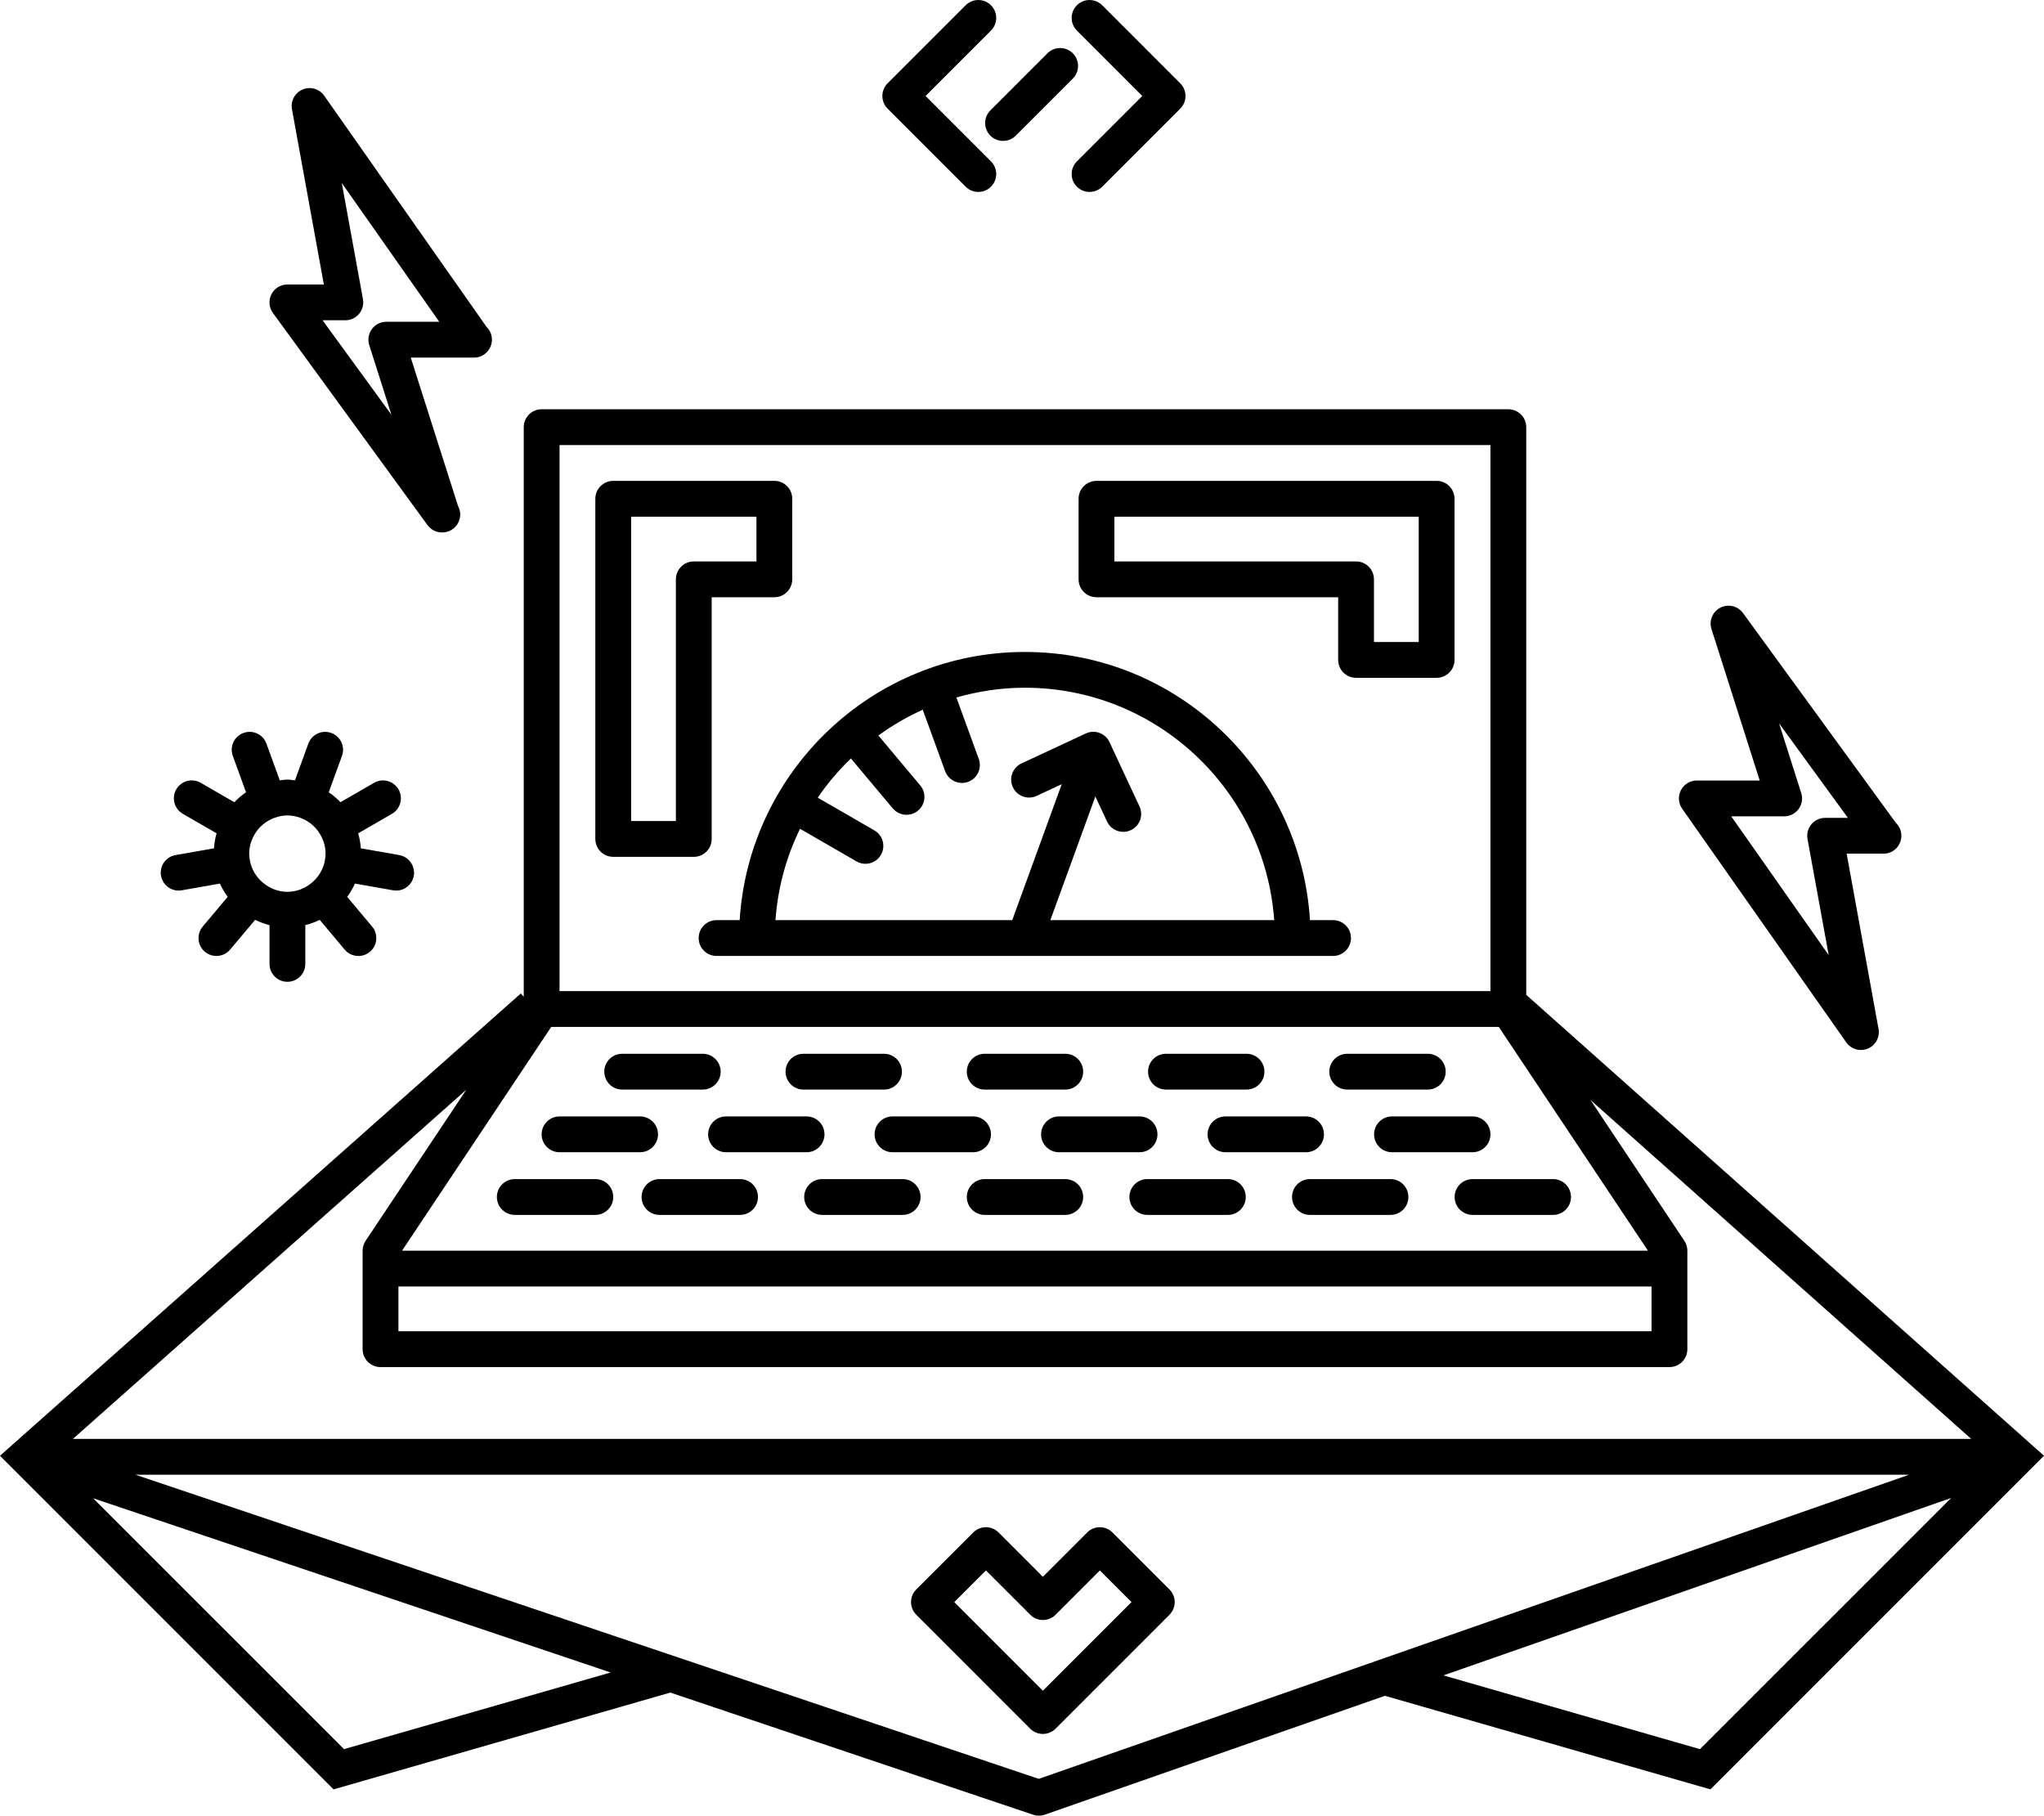
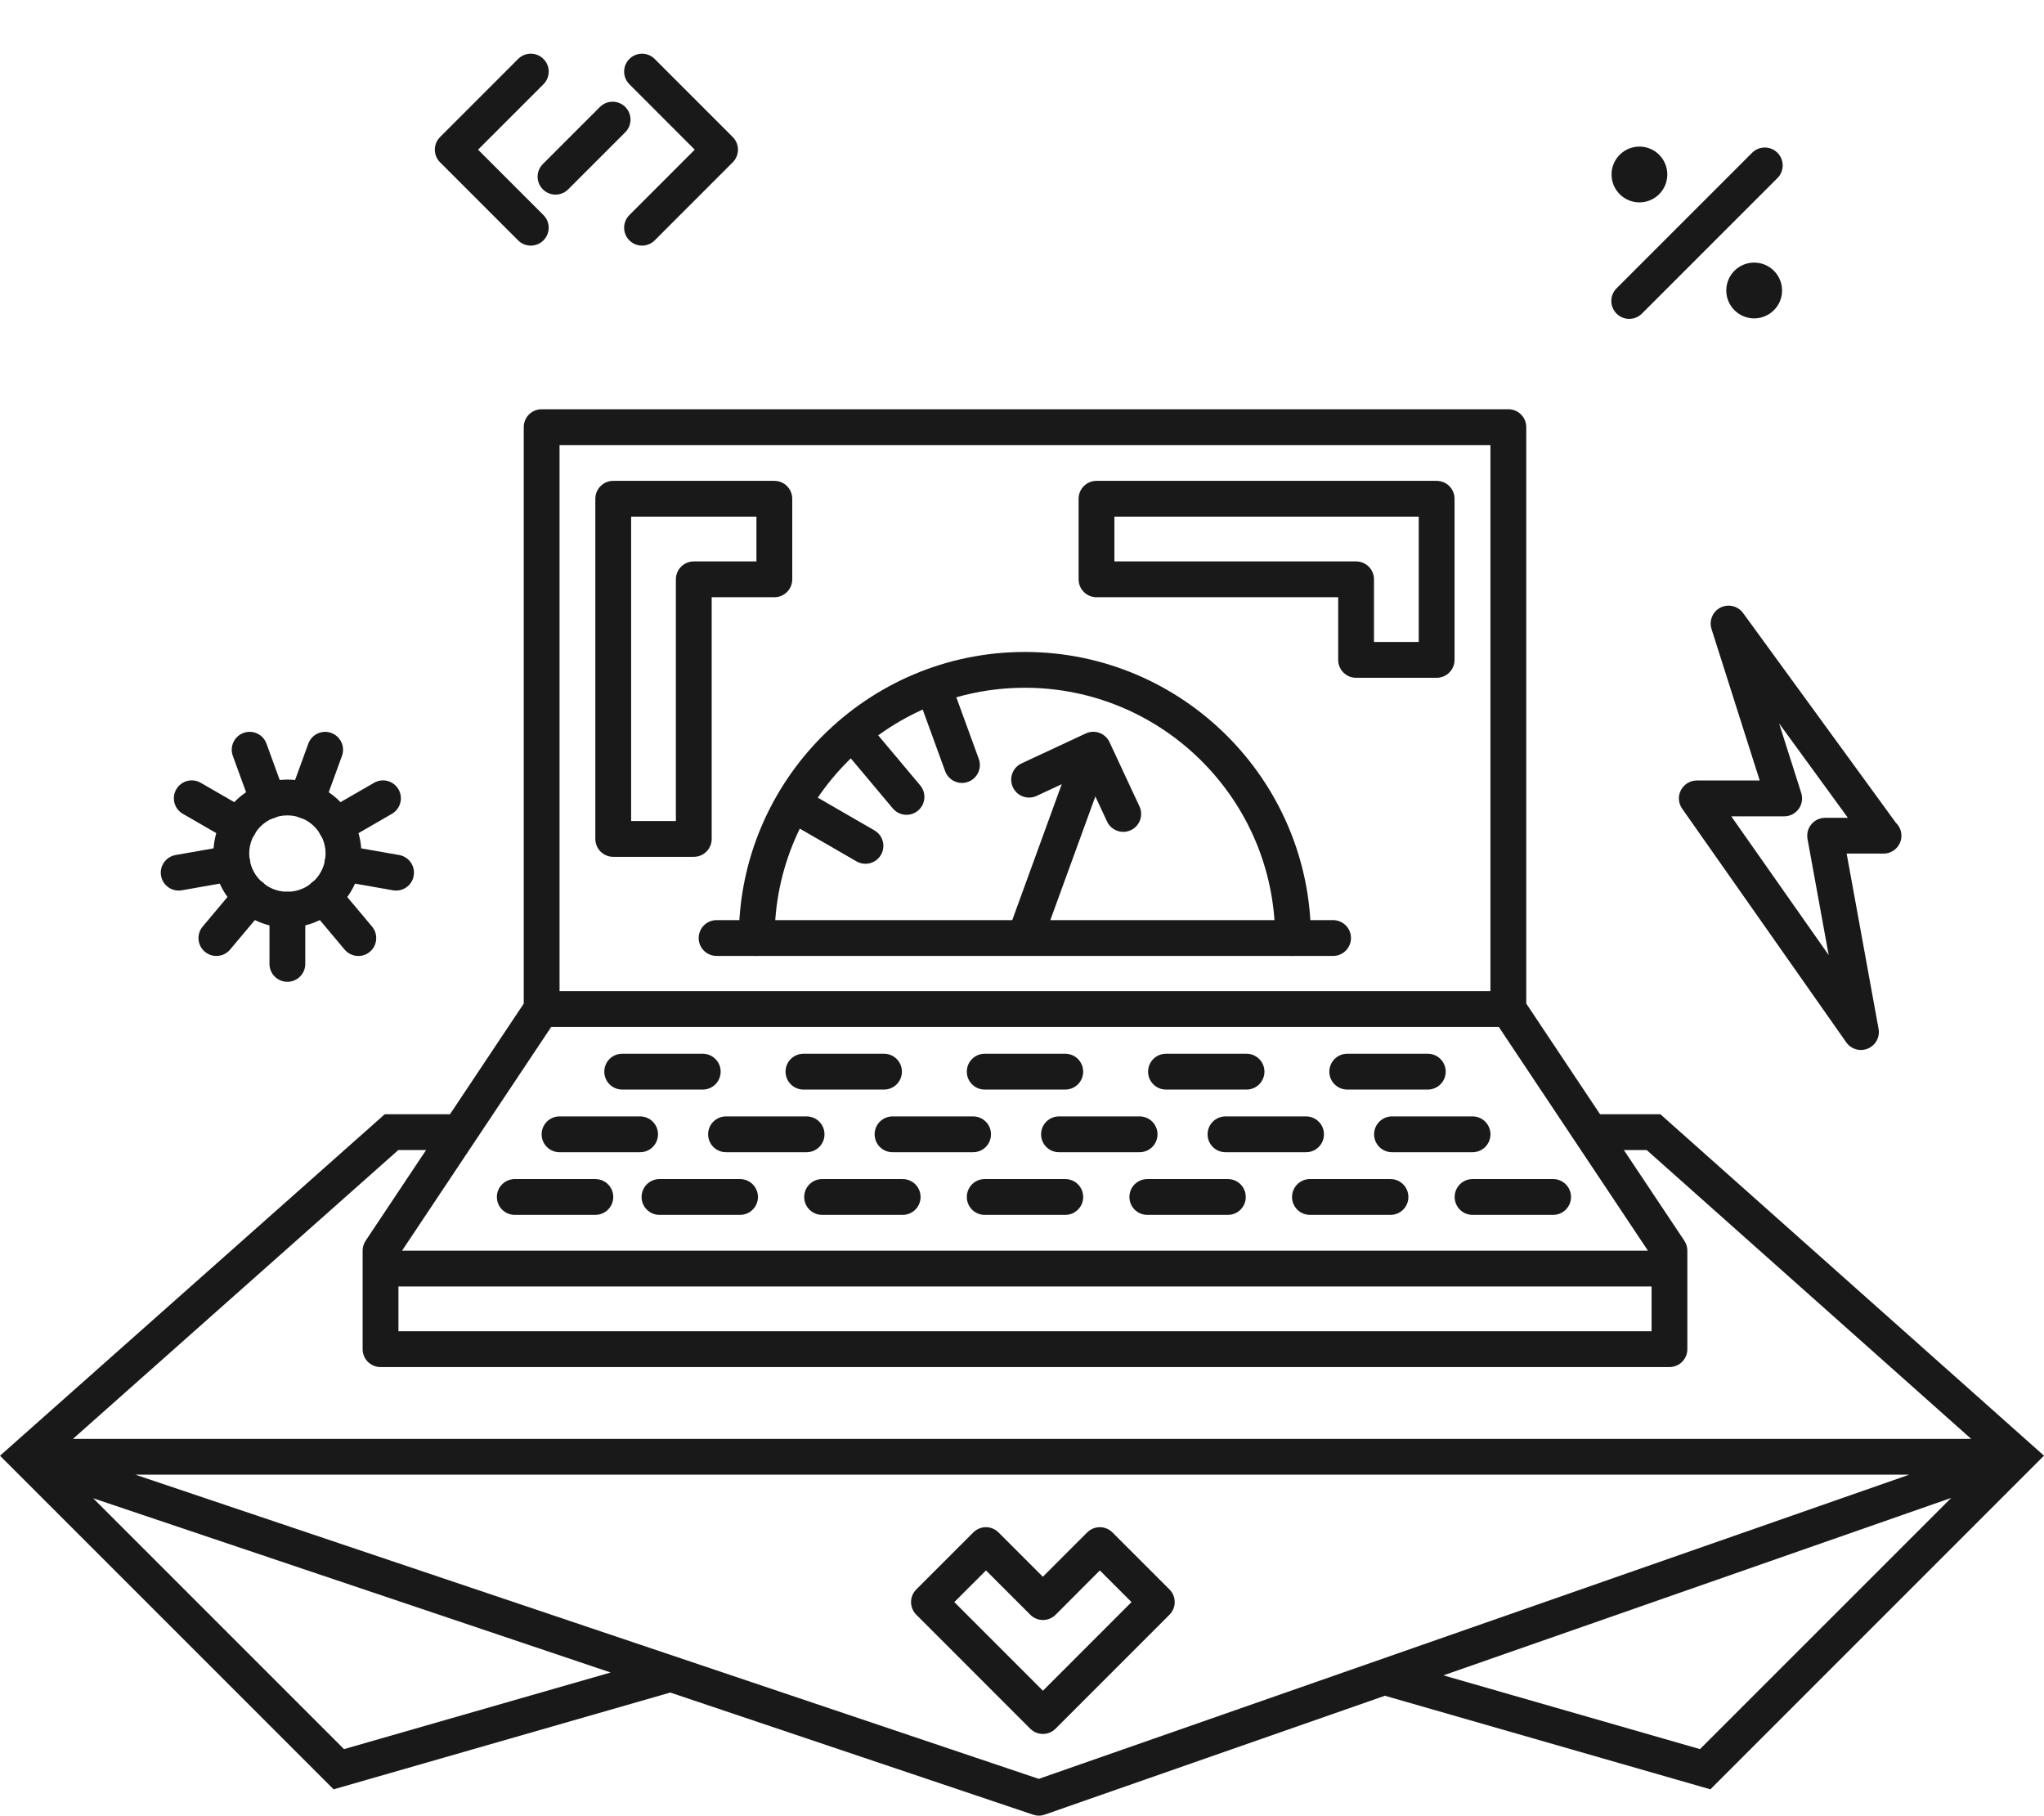
- <svg xmlns="http://www.w3.org/2000/svg" version="1.1" id="Layer_1" x="0px" y="0px" width="114.178px" height="101.419px" viewBox="0 0 114.178 101.419" enable-background="new 0 0 114.178 101.419" xml:space="preserve">
+ <svg xmlns="http://www.w3.org/2000/svg" version="1.1" id="Layer_1" x="0px" y="0px" width="114.178px" height="101.418px" viewBox="0 0 114.178 101.418" enable-background="new 0 0 114.178 101.418" xml:space="preserve">
  <g>
-     <path d="M75.75,37.86h4.5c0.553,0,1-0.447,1-1v-9c0-0.553-0.447-1-1-1h-19c-0.553,0-1,0.447-1,1v4.5c0,0.553,0.447,1,1,1h13.5v3.5   C74.75,37.413,75.197,37.86,75.75,37.86z M62.25,31.36v-2.5h17v7h-2.5v-3.5c0-0.553-0.447-1-1-1H62.25z" />
-     <path d="M39.755,46.86v-13.5h3.5c0.553,0,1-0.447,1-1v-4.5c0-0.553-0.447-1-1-1h-9c-0.553,0-1,0.447-1,1v19c0,0.553,0.447,1,1,1   h4.5C39.308,47.86,39.755,47.413,39.755,46.86z M38.755,31.36c-0.553,0-1,0.447-1,1v13.5h-2.5v-17h7v2.5H38.755z" />
-     <path d="M54.367,85.598l-3.184,3.183c-0.391,0.391-0.391,1.023,0.002,1.414l6.363,6.364c0.391,0.391,1.023,0.391,1.414,0   l6.364-6.364c0.391-0.391,0.391-1.023,0-1.414l-3.182-3.183c-0.392-0.391-1.023-0.391-1.414,0l-2.476,2.476l-2.475-2.476   C55.391,85.207,54.758,85.207,54.367,85.598z M61.438,87.72l1.768,1.768l-4.95,4.95l-4.949-4.95l1.768-1.768l2.475,2.475   c0.391,0.392,1.023,0.391,1.414,0L61.438,87.72z" />
-     <path d="M34.756,60.86h4.5c0.553,0,1-0.447,1-1s-0.447-1-1-1h-4.5c-0.553,0-1,0.447-1,1S34.203,60.86,34.756,60.86z" />
-     <path d="M44.881,60.86h4.5c0.553,0,1-0.447,1-1s-0.447-1-1-1h-4.5c-0.553,0-1,0.447-1,1S44.328,60.86,44.881,60.86z" />
-     <path d="M55.006,60.86h4.5c0.553,0,1-0.447,1-1s-0.447-1-1-1h-4.5c-0.553,0-1,0.447-1,1S54.453,60.86,55.006,60.86z" />
-     <path d="M65.131,60.86h4.5c0.553,0,1-0.447,1-1s-0.447-1-1-1h-4.5c-0.553,0-1,0.447-1,1S64.578,60.86,65.131,60.86z" />
-     <path d="M75.256,60.86h4.5c0.553,0,1-0.447,1-1s-0.447-1-1-1h-4.5c-0.553,0-1,0.447-1,1S74.703,60.86,75.256,60.86z" />
-     <path d="M31.256,64.36h4.5c0.553,0,1-0.447,1-1s-0.447-1-1-1h-4.5c-0.553,0-1,0.447-1,1S30.703,64.36,31.256,64.36z" />
-     <path d="M40.556,62.36c-0.553,0-1,0.447-1,1s0.447,1,1,1h4.5c0.553,0,1-0.447,1-1s-0.447-1-1-1H40.556z" />
-     <path d="M49.855,62.36c-0.553,0-1,0.447-1,1s0.447,1,1,1h4.5c0.553,0,1-0.447,1-1s-0.447-1-1-1H49.855z" />
-     <path d="M59.156,62.36c-0.553,0-1,0.447-1,1s0.447,1,1,1h4.5c0.553,0,1-0.447,1-1s-0.447-1-1-1H59.156z" />
-     <path d="M76.756,63.36c0,0.553,0.447,1,1,1h4.5c0.553,0,1-0.447,1-1s-0.447-1-1-1h-4.5C77.203,62.36,76.756,62.808,76.756,63.36z" />
-     <path d="M72.956,62.36h-4.5c-0.553,0-1,0.447-1,1s0.447,1,1,1h4.5c0.553,0,1-0.447,1-1S73.509,62.36,72.956,62.36z" />
-     <path d="M86.756,65.86h-4.5c-0.553,0-1,0.447-1,1s0.447,1,1,1h4.5c0.553,0,1-0.447,1-1S87.309,65.86,86.756,65.86z" />
-     <path d="M77.673,65.86h-4.5c-0.553,0-1,0.447-1,1s0.447,1,1,1h4.5c0.553,0,1-0.447,1-1S78.226,65.86,77.673,65.86z" />
-     <path d="M68.589,65.86h-4.5c-0.553,0-1,0.447-1,1s0.447,1,1,1h4.5c0.553,0,1-0.447,1-1S69.142,65.86,68.589,65.86z" />
-     <path d="M59.506,65.86h-4.5c-0.553,0-1,0.447-1,1s0.447,1,1,1h4.5c0.553,0,1-0.447,1-1S60.059,65.86,59.506,65.86z" />
-     <path d="M50.422,65.86h-4.5c-0.553,0-1,0.447-1,1s0.447,1,1,1h4.5c0.553,0,1-0.447,1-1S50.975,65.86,50.422,65.86z" />
-     <path d="M41.34,65.86h-4.5c-0.553,0-1,0.447-1,1s0.447,1,1,1h4.5c0.553,0,1-0.447,1-1S41.893,65.86,41.34,65.86z" />
-     <path d="M33.256,65.86h-4.5c-0.553,0-1,0.447-1,1s0.447,1,1,1h4.5c0.553,0,1-0.447,1-1S33.809,65.86,33.256,65.86z" />
-     <path fill="none" stroke="#ED1C24" stroke-width="0.3" stroke-miterlimit="10" d="M42.263,58.266" />
-     <path fill="none" stroke="#ED1C24" stroke-width="0.3" stroke-miterlimit="10" d="M46.127,62.871" />
-     <path fill="none" stroke="#ED1C24" stroke-width="0.3" stroke-miterlimit="10" d="M51.334,65.878" />
-     <path fill="none" stroke="#ED1C24" stroke-width="0.3" stroke-miterlimit="10" d="M57.255,66.922" />
-     <path fill="none" stroke="#ED1C24" stroke-width="0.3" stroke-miterlimit="10" d="M63.176,65.878" />
-     <path fill="none" stroke="#ED1C24" stroke-width="0.3" stroke-miterlimit="10" d="M68.383,62.872" />
-     <path fill="none" stroke="#ED1C24" stroke-width="0.3" stroke-miterlimit="10" d="M72.247,58.267" />
-     <path d="M74.465,51.396h-1.289c-0.52-8.345-7.455-14.98-15.929-14.98s-15.409,6.635-15.929,14.98h-1.291c-0.553,0-1,0.447-1,1   s0.447,1,1,1h34.438c0.553,0,1-0.447,1-1S75.018,51.396,74.465,51.396z M44.689,46.293l3.155,1.822   c0.157,0.091,0.329,0.134,0.499,0.134c0.346,0,0.682-0.179,0.867-0.5c0.275-0.479,0.112-1.09-0.366-1.366l-3.165-1.828   c0.54-0.794,1.164-1.524,1.852-2.19l2.34,2.79c0.198,0.236,0.482,0.357,0.768,0.357c0.227,0,0.455-0.077,0.642-0.233   c0.423-0.355,0.479-0.986,0.124-1.409l-2.338-2.787c0.771-0.56,1.599-1.044,2.478-1.439l1.25,3.432   c0.147,0.406,0.531,0.658,0.939,0.658c0.114,0,0.229-0.02,0.343-0.061c0.519-0.189,0.785-0.763,0.597-1.282l-1.249-3.432   c1.217-0.347,2.496-0.545,3.823-0.545c7.371,0,13.413,5.738,13.929,12.98H58.673l2.514-6.906l0.652,1.399   c0.169,0.363,0.53,0.577,0.907,0.577c0.141,0,0.285-0.03,0.422-0.094c0.5-0.233,0.717-0.828,0.483-1.329l-1.673-3.587   c-0.233-0.501-0.828-0.718-1.328-0.484l-3.588,1.672c-0.501,0.233-0.718,0.828-0.484,1.329c0.233,0.501,0.828,0.718,1.328,0.484   l1.402-0.653l-2.764,7.593H43.318C43.448,49.575,43.927,47.855,44.689,46.293z" />
-     <path d="M22.299,47.761l-2.143-0.377c-0.021-0.289-0.07-0.568-0.147-0.838l1.885-1.088c0.479-0.276,0.642-0.888,0.366-1.366   c-0.277-0.478-0.89-0.644-1.366-0.366l-1.876,1.083c-0.2-0.206-0.416-0.395-0.654-0.556l0.739-2.031   c0.188-0.519-0.079-1.093-0.597-1.282c-0.52-0.19-1.094,0.079-1.282,0.597l-0.747,2.051c-0.142-0.015-0.279-0.043-0.425-0.043   c-0.145,0-0.282,0.028-0.423,0.043l-0.746-2.051c-0.188-0.52-0.764-0.787-1.281-0.598c-0.52,0.189-0.787,0.763-0.598,1.282   l0.739,2.032c-0.238,0.161-0.454,0.351-0.653,0.556l-1.878-1.084c-0.479-0.276-1.09-0.112-1.366,0.366   c-0.275,0.478-0.112,1.09,0.366,1.366l1.886,1.089c-0.076,0.27-0.126,0.549-0.146,0.838l-2.145,0.377   c-0.545,0.096-0.908,0.614-0.812,1.158c0.086,0.484,0.508,0.826,0.984,0.826c0.057,0,0.115-0.005,0.174-0.016l2.131-0.375   c0.117,0.264,0.266,0.51,0.434,0.741l-1.395,1.66c-0.354,0.423-0.299,1.054,0.123,1.408c0.188,0.157,0.416,0.234,0.643,0.234   c0.285,0,0.569-0.121,0.768-0.357l1.394-1.661c0.256,0.125,0.522,0.225,0.804,0.296v2.165c0,0.552,0.447,1,1,1l0,0   c0.553,0,1-0.447,1-1v-2.166c0.281-0.07,0.549-0.171,0.803-0.295l1.395,1.662c0.198,0.236,0.481,0.357,0.768,0.357   c0.227,0,0.455-0.077,0.642-0.233c0.423-0.355,0.479-0.986,0.124-1.409l-1.394-1.66c0.169-0.231,0.315-0.478,0.435-0.742   l2.129,0.375c0.059,0.011,0.116,0.016,0.174,0.016c0.477,0,0.898-0.342,0.984-0.826C23.207,48.375,22.844,47.856,22.299,47.761z    M16.768,45.678c0.004,0.002,0.006,0.005,0.01,0.007c0.008,0.003,0.016,0.002,0.023,0.004c0.457,0.173,0.836,0.496,1.082,0.911   c0.003,0.005,0.002,0.012,0.006,0.017c0.003,0.006,0.008,0.01,0.012,0.016c0.177,0.311,0.286,0.664,0.286,1.047   c0,0.122-0.017,0.24-0.036,0.356c0,0.003-0.003,0.006-0.004,0.009c-0.001,0.007,0.002,0.014,0.001,0.021   c-0.09,0.489-0.351,0.915-0.714,1.227c-0.005,0.004-0.012,0.005-0.017,0.009s-0.007,0.01-0.011,0.014   c-0.369,0.307-0.838,0.498-1.354,0.498c-0.515,0-0.98-0.191-1.349-0.496c-0.006-0.005-0.008-0.011-0.014-0.016   s-0.013-0.006-0.019-0.011c-0.362-0.312-0.621-0.735-0.711-1.225c-0.001-0.007,0.002-0.014,0.001-0.021   c-0.001-0.003-0.004-0.006-0.004-0.009c-0.02-0.117-0.036-0.234-0.036-0.356c0-0.381,0.108-0.733,0.284-1.043   c0.004-0.007,0.01-0.013,0.015-0.02c0.004-0.007,0.003-0.015,0.007-0.021c0.246-0.412,0.622-0.733,1.076-0.905   c0.008-0.003,0.018-0.002,0.025-0.005c0.004-0.002,0.008-0.006,0.012-0.007c0.224-0.08,0.461-0.132,0.712-0.132   C16.304,45.546,16.543,45.598,16.768,45.678z" />
+     <path fill="#191919" d="M75.751,37.859h4.5c0.553,0,1-0.447,1-1v-9c0-0.553-0.447-1-1-1h-19c-0.554,0-1,0.447-1,1v4.5   c0,0.553,0.446,1,1,1h13.5v3.5C74.751,37.412,75.198,37.859,75.751,37.859z M62.251,31.359v-2.5h17v7h-2.5v-3.5   c0-0.553-0.447-1-1-1H62.251z" />
+     <path fill="#191919" d="M39.755,46.859v-13.5h3.5c0.553,0,1-0.447,1-1v-4.5c0-0.553-0.447-1-1-1h-9c-0.553,0-1,0.447-1,1v19   c0,0.553,0.447,1,1,1h4.5C39.308,47.859,39.755,47.412,39.755,46.859z M38.755,31.359c-0.553,0-1,0.447-1,1v13.5h-2.5v-17h7v2.5   H38.755z" />
+     <path fill="#191919" d="M54.368,85.598l-3.184,3.182c-0.391,0.392-0.391,1.023,0.002,1.414l6.363,6.365   c0.391,0.391,1.022,0.391,1.414,0l6.363-6.365c0.391-0.391,0.391-1.022,0-1.414l-3.183-3.182c-0.391-0.392-1.022-0.392-1.414,0   l-2.475,2.475l-2.476-2.475C55.391,85.206,54.759,85.206,54.368,85.598z M61.438,87.719l1.769,1.768l-4.949,4.951l-4.95-4.951   l1.769-1.768l2.476,2.475c0.391,0.393,1.023,0.392,1.414,0L61.438,87.719z" />
+     <path fill="#191919" d="M34.756,60.859h4.5c0.553,0,1-0.447,1-1s-0.447-1-1-1h-4.5c-0.553,0-1,0.447-1,1   S34.204,60.859,34.756,60.859z" />
+     <path fill="#191919" d="M44.881,60.859h4.5c0.553,0,1-0.447,1-1s-0.447-1-1-1h-4.5c-0.553,0-1,0.447-1,1   S44.329,60.859,44.881,60.859z" />
+     <path fill="#191919" d="M55.006,60.859h4.5c0.553,0,1-0.447,1-1s-0.447-1-1-1h-4.5c-0.553,0-1,0.447-1,1   S54.454,60.859,55.006,60.859z" />
+     <path fill="#191919" d="M65.132,60.859h4.5c0.553,0,1-0.447,1-1s-0.447-1-1-1h-4.5c-0.553,0-1,0.447-1,1   S64.579,60.859,65.132,60.859z" />
+     <path fill="#191919" d="M75.257,60.859h4.5c0.553,0,1-0.447,1-1s-0.447-1-1-1h-4.5c-0.553,0-1,0.447-1,1   S74.704,60.859,75.257,60.859z" />
+     <path fill="#191919" d="M31.256,64.359h4.5c0.553,0,1-0.447,1-1s-0.447-1-1-1h-4.5c-0.553,0-1,0.447-1,1   S30.704,64.359,31.256,64.359z" />
+     <path fill="#191919" d="M40.556,62.359c-0.553,0-1,0.447-1,1s0.447,1,1,1h4.5c0.553,0,1-0.447,1-1s-0.447-1-1-1H40.556z" />
+     <path fill="#191919" d="M49.857,62.359c-0.553,0-1,0.447-1,1s0.447,1,1,1h4.5c0.554,0,1-0.447,1-1s-0.446-1-1-1H49.857z" />
+     <path fill="#191919" d="M59.155,62.359c-0.553,0-1,0.447-1,1s0.447,1,1,1h4.503c0.553,0,1-0.447,1-1s-0.447-1-1-1H59.155z" />
+     <path fill="#191919" d="M76.757,63.359c0,0.553,0.447,1,1,1h4.5c0.553,0,1-0.447,1-1s-0.447-1-1-1h-4.5   C77.204,62.359,76.757,62.807,76.757,63.359z" />
+     <path fill="#191919" d="M72.956,62.359h-4.5c-0.554,0-1,0.447-1,1s0.446,1,1,1h4.5c0.553,0,1-0.447,1-1   S73.509,62.359,72.956,62.359z" />
+     <path fill="#191919" d="M86.757,65.859h-4.5c-0.553,0-1,0.447-1,1s0.447,1,1,1h4.5c0.553,0,1-0.447,1-1S87.31,65.859,86.757,65.859   z" />
+     <path fill="#191919" d="M77.673,65.859h-4.5c-0.553,0-1,0.447-1,1s0.447,1,1,1h4.5c0.553,0,1-0.447,1-1   S78.226,65.859,77.673,65.859z" />
+     <path fill="#191919" d="M68.589,65.859h-4.5c-0.553,0-1,0.447-1,1s0.447,1,1,1h4.5c0.553,0,1-0.447,1-1   S69.142,65.859,68.589,65.859z" />
+     <path fill="#191919" d="M59.507,65.859h-4.5c-0.553,0-1,0.447-1,1s0.447,1,1,1h4.5c0.553,0,1-0.447,1-1S60.06,65.859,59.507,65.859   z" />
+     <path fill="#191919" d="M50.423,65.859h-4.5c-0.553,0-1,0.447-1,1s0.447,1,1,1h4.5c0.553,0,1-0.447,1-1   S50.976,65.859,50.423,65.859z" />
+     <path fill="#191919" d="M41.339,65.859h-4.5c-0.553,0-1,0.447-1,1s0.447,1,1,1h4.5c0.553,0,1-0.447,1-1   S41.892,65.859,41.339,65.859z" />
+     <path fill="#191919" d="M33.256,65.859h-4.5c-0.553,0-1,0.447-1,1s0.447,1,1,1h4.5c0.553,0,1-0.447,1-1   S33.809,65.859,33.256,65.859z" />
+     <path fill="#191919" stroke="#ED1C24" stroke-width="0.3" stroke-miterlimit="10" d="M42.263,58.266" />
+     <path fill="#191919" stroke="#ED1C24" stroke-width="0.3" stroke-miterlimit="10" d="M46.127,62.87" />
+     <path fill="#191919" stroke="#ED1C24" stroke-width="0.3" stroke-miterlimit="10" d="M51.334,65.877" />
+     <path fill="#191919" stroke="#ED1C24" stroke-width="0.3" stroke-miterlimit="10" d="M57.255,66.921" />
+     <path fill="#191919" stroke="#ED1C24" stroke-width="0.3" stroke-miterlimit="10" d="M63.177,65.877" />
+     <path fill="#191919" stroke="#ED1C24" stroke-width="0.3" stroke-miterlimit="10" d="M68.384,62.871" />
+     <path fill="#191919" stroke="#ED1C24" stroke-width="0.3" stroke-miterlimit="10" d="M72.247,58.266" />
    <g>
-       <path d="M24.688,29.74c-0.311,0-0.614-0.145-0.809-0.411l-8.635-11.85c-0.221-0.304-0.254-0.707-0.082-1.042    c0.17-0.335,0.514-0.547,0.891-0.547h2.037l-1.781-9.79c-0.084-0.462,0.164-0.92,0.598-1.102c0.434-0.182,0.934-0.037,1.204,0.348    l9.069,12.915c0.186,0.182,0.299,0.434,0.299,0.713c0,0.556-0.471,1.017-1.01,1c-0.003,0-0.006,0-0.01,0h-3.514l2.638,8.282    c0.079,0.143,0.124,0.308,0.124,0.483c0,0.552-0.447,1-1,1C24.698,29.739,24.694,29.739,24.688,29.74z M18.019,17.89l3.845,5.276    l-1.238-3.889c-0.097-0.304-0.043-0.636,0.146-0.894c0.188-0.257,0.488-0.41,0.807-0.41h2.957l-5.443-7.75l1.182,6.487    c0.053,0.292-0.026,0.592-0.217,0.82c-0.189,0.228-0.471,0.359-0.768,0.359H18.019z" />
-     </g>
-     <g>
-       <path d="M103.951,58.649c-0.318,0-0.627-0.152-0.819-0.425l-9.167-13.052c-0.215-0.306-0.241-0.705-0.068-1.036    c0.172-0.331,0.514-0.539,0.887-0.539h3.514l-2.695-8.462c-0.148-0.467,0.063-0.974,0.501-1.195    c0.438-0.221,0.972-0.094,1.261,0.303l8.535,11.714c0.191,0.183,0.311,0.439,0.311,0.725c0,0.557-0.456,1.013-1.01,1    c-0.003,0-0.006,0-0.01,0h-2.037l1.781,9.789c0.084,0.462-0.164,0.92-0.598,1.102C104.211,58.624,104.08,58.649,103.951,58.649z     M96.707,45.598l5.443,7.749l-1.182-6.486c-0.053-0.291,0.026-0.592,0.217-0.819c0.189-0.228,0.471-0.359,0.768-0.359h1.271    l-3.845-5.276l1.238,3.889c0.097,0.304,0.043,0.636-0.146,0.893c-0.188,0.258-0.488,0.41-0.807,0.41H96.707z" />
+       <g>
+         <path fill="#191919" d="M53.734,43.733c-0.407,0-0.792-0.252-0.938-0.658l-1.312-3.6c-0.188-0.519,0.078-1.093,0.599-1.282     c0.517-0.191,1.093,0.079,1.28,0.597l1.312,3.6c0.188,0.519-0.078,1.093-0.598,1.282C53.963,43.714,53.847,43.733,53.734,43.733z     " />
+       </g>
+       <g>
+         <path fill="#191919" d="M50.639,45.512c-0.286,0-0.569-0.122-0.768-0.357l-2.464-2.937c-0.354-0.423-0.3-1.054,0.123-1.409     c0.426-0.355,1.056-0.299,1.409,0.124l2.464,2.937c0.354,0.423,0.3,1.054-0.124,1.409C51.093,45.435,50.866,45.512,50.639,45.512     z" />
+       </g>
+       <g>
+         <path fill="#191919" d="M48.344,48.248c-0.17,0-0.342-0.043-0.499-0.134l-3.318-1.916c-0.479-0.276-0.643-0.888-0.365-1.366     c0.275-0.479,0.888-0.642,1.365-0.366l3.318,1.916c0.479,0.276,0.643,0.888,0.366,1.366     C49.026,48.069,48.69,48.248,48.344,48.248z" />
+       </g>
+       <g>
+         <path fill="#191919" d="M74.466,53.395H40.028c-0.553,0-1-0.447-1-1c0-0.551,0.447-1,1-1h34.438c0.553,0,1,0.449,1,1     C75.466,52.947,75.019,53.395,74.466,53.395z" />
+       </g>
+       <g>
+         <g>
+           <path fill="#191919" d="M72.228,53.395c-0.553,0-1-0.447-1-1c0-7.708-6.271-13.979-13.979-13.979      c-7.708,0-13.979,6.271-13.979,13.979c0,0.553-0.447,1-1,1s-1-0.447-1-1c0-8.812,7.168-15.979,15.979-15.979      s15.979,7.169,15.979,15.979C73.228,52.947,72.78,53.395,72.228,53.395z" />
+         </g>
+       </g>
+       <g>
+         <g>
+           <path fill="#191919" d="M57.248,53.389c-0.113,0-0.229-0.02-0.343-0.061c-0.52-0.188-0.786-0.764-0.598-1.281l3.518-9.664      c0.188-0.519,0.766-0.789,1.28-0.598c0.521,0.188,0.787,0.763,0.599,1.281l-3.519,9.665      C58.04,53.137,57.656,53.389,57.248,53.389z" />
+         </g>
+         <g>
+           <path fill="#191919" d="M62.747,46.465c-0.377,0-0.738-0.213-0.908-0.578l-1.25-2.682l-2.681,1.25      c-0.504,0.236-1.097,0.016-1.329-0.484c-0.233-0.5-0.018-1.096,0.482-1.329l3.587-1.672c0.504-0.235,1.097-0.017,1.33,0.484      l1.672,3.588c0.234,0.5,0.019,1.095-0.481,1.329C63.032,46.435,62.888,46.465,62.747,46.465z" />
+         </g>
+       </g>
    </g>
    <g>
      <g>
-         <path d="M56.031,7.871c-0.256,0-0.512-0.098-0.707-0.293c-0.391-0.391-0.391-1.024,0-1.415l3.189-3.188     c0.391-0.39,1.023-0.39,1.414,0s0.391,1.024,0,1.415l-3.189,3.188C56.543,7.773,56.287,7.871,56.031,7.871z" />
+         <path fill="#191919" d="M16.052,51.811c-2.277,0-4.131-1.854-4.131-4.132c0-2.279,1.854-4.133,4.131-4.133     c2.28,0,4.135,1.854,4.135,4.133C20.187,49.957,18.333,51.811,16.052,51.811z M16.052,45.545c-1.175,0-2.131,0.957-2.131,2.133     c0,1.176,0.956,2.133,2.131,2.133c1.177,0,2.135-0.957,2.135-2.133C18.187,46.502,17.229,45.545,16.052,45.545z" />
      </g>
      <g>
-         <path d="M54.649,10.721c-0.256,0-0.512-0.098-0.707-0.293l-4.36-4.36c-0.391-0.391-0.391-1.023,0-1.414l4.36-4.36     c0.391-0.391,1.023-0.391,1.414,0s0.391,1.023,0,1.414L51.703,5.36l3.653,3.653c0.391,0.391,0.391,1.023,0,1.414     C55.161,10.623,54.905,10.721,54.649,10.721z" />
+         <g>
+           <path fill="#191919" d="M14.987,45.745c-0.407,0-0.792-0.252-0.938-0.659l-1.043-2.866c-0.189-0.519,0.078-1.093,0.598-1.282      c0.517-0.19,1.093,0.08,1.281,0.598l1.043,2.866c0.189,0.519-0.078,1.093-0.598,1.282C15.216,45.725,15.1,45.745,14.987,45.745z      " />
+         </g>
+         <g>
+           <path fill="#191919" d="M13.353,47.115c-0.17,0-0.342-0.043-0.499-0.134l-2.642-1.525C9.734,45.18,9.57,44.568,9.846,44.09      c0.276-0.479,0.888-0.643,1.366-0.366l2.642,1.525c0.479,0.276,0.644,0.888,0.366,1.366      C14.035,46.936,13.699,47.115,13.353,47.115z" />
+         </g>
+         <g>
+           <path fill="#191919" d="M9.979,49.744c-0.477,0-0.897-0.341-0.982-0.827c-0.098-0.544,0.268-1.062,0.811-1.158l2.996-0.527      c0.55-0.098,1.062,0.267,1.158,0.812c0.097,0.544-0.269,1.062-0.812,1.158l-2.996,0.527      C10.094,49.739,10.037,49.744,9.979,49.744z" />
+         </g>
+         <g>
+           <path fill="#191919" d="M12.088,53.396c-0.228,0-0.454-0.076-0.643-0.233c-0.423-0.354-0.479-0.985-0.123-1.409l1.958-2.333      c0.354-0.422,0.984-0.478,1.408-0.123c0.423,0.355,0.479,0.986,0.123,1.409l-1.958,2.333      C12.658,53.275,12.375,53.396,12.088,53.396z" />
+         </g>
+         <g>
+           <path fill="#191919" d="M16.053,54.84L16.053,54.84c-0.553,0-1-0.447-1-1l0.001-3.029c0-0.552,0.448-1,1-1l0,0      c0.553,0,1,0.448,1,1l-0.001,3.029C17.053,54.393,16.605,54.84,16.053,54.84z" />
+         </g>
+         <g>
+           <path fill="#191919" d="M20.018,53.398c-0.286,0-0.568-0.123-0.768-0.357l-1.957-2.333c-0.354-0.423-0.299-1.054,0.124-1.409      c0.425-0.355,1.055-0.299,1.409,0.124l1.957,2.333c0.354,0.424,0.299,1.055-0.124,1.409      C20.472,53.322,20.245,53.398,20.018,53.398z" />
+         </g>
+         <g>
+           <path fill="#191919" d="M22.127,49.744c-0.059,0-0.116-0.005-0.175-0.015l-2.994-0.527c-0.544-0.096-0.907-0.614-0.812-1.158      s0.61-0.909,1.158-0.812l2.994,0.527c0.544,0.096,0.907,0.614,0.811,1.158C23.026,49.403,22.604,49.744,22.127,49.744z" />
+         </g>
+         <g>
+           <path fill="#191919" d="M18.755,47.115c-0.346,0-0.683-0.179-0.867-0.5c-0.276-0.478-0.112-1.09,0.366-1.366l2.64-1.524      c0.477-0.278,1.089-0.113,1.366,0.366c0.276,0.478,0.112,1.09-0.366,1.366l-2.64,1.524      C19.097,47.072,18.925,47.115,18.755,47.115z" />
+         </g>
+         <g>
+           <path fill="#191919" d="M17.121,45.745c-0.113,0-0.229-0.02-0.343-0.061c-0.52-0.189-0.786-0.763-0.598-1.282l1.043-2.865      c0.188-0.518,0.767-0.788,1.281-0.597c0.52,0.189,0.787,0.763,0.598,1.282l-1.043,2.865      C17.913,45.492,17.529,45.745,17.121,45.745z" />
+         </g>
+       </g>
+     </g>
+     <g>
+       <path fill="#191919" d="M103.95,58.648c-0.316,0-0.625-0.152-0.818-0.426l-9.166-13.052c-0.215-0.305-0.242-0.705-0.07-1.036    c0.174-0.331,0.517-0.539,0.89-0.539h3.512l-2.693-8.462c-0.147-0.467,0.062-0.974,0.5-1.195c0.439-0.221,0.974-0.093,1.263,0.303    l8.534,11.714c0.191,0.182,0.312,0.439,0.312,0.724c0,0.552-0.447,1-1,1c-0.006,0-0.012,0-0.021,0h-2.039l1.783,9.789    c0.084,0.463-0.164,0.92-0.598,1.102C104.212,58.623,104.081,58.648,103.95,58.648z M96.708,45.597l5.442,7.75l-1.182-6.487    c-0.053-0.292,0.025-0.592,0.217-0.82c0.189-0.228,0.472-0.359,0.769-0.359h1.27l-3.844-5.276l1.238,3.889    c0.096,0.304,0.041,0.636-0.146,0.894c-0.188,0.257-0.488,0.41-0.807,0.41h-2.957V45.597z" />
+     </g>
+     <g>
+       <g>
+         <path fill="#191919" d="M31.032,10.87c-0.257,0-0.513-0.098-0.707-0.293c-0.392-0.391-0.392-1.024,0-1.415l3.188-3.188     c0.391-0.39,1.023-0.39,1.414,0c0.391,0.39,0.391,1.024,0,1.415l-3.189,3.188C31.543,10.772,31.288,10.87,31.032,10.87z" />
      </g>
      <g>
-         <path d="M60.863,10.721c-0.256,0-0.512-0.098-0.707-0.293c-0.391-0.39-0.391-1.023,0-1.414l3.652-3.653l-3.652-3.653     c-0.391-0.391-0.391-1.024,0-1.414c0.391-0.391,1.023-0.391,1.414,0l4.359,4.36c0.391,0.391,0.391,1.023,0,1.414l-4.359,4.36     C61.375,10.623,61.119,10.721,60.863,10.721z" />
+         <path fill="#191919" d="M29.65,13.72c-0.256,0-0.512-0.098-0.707-0.293l-4.359-4.36c-0.392-0.391-0.392-1.023,0-1.414l4.359-4.36     c0.392-0.391,1.023-0.391,1.414,0c0.392,0.391,0.392,1.023,0,1.414L26.704,8.36l3.652,3.653c0.392,0.391,0.392,1.023,0,1.414     C30.162,13.622,29.906,13.72,29.65,13.72z" />
+       </g>
+       <g>
+         <path fill="#191919" d="M35.864,13.72c-0.256,0-0.512-0.098-0.706-0.293c-0.392-0.39-0.392-1.023,0-1.414l3.651-3.653     l-3.651-3.653c-0.392-0.391-0.392-1.024,0-1.414c0.391-0.391,1.022-0.391,1.413,0l4.359,4.36c0.391,0.391,0.391,1.023,0,1.414     l-4.359,4.36C36.375,13.622,36.12,13.72,35.864,13.72z" />
      </g>
    </g>
-     <path d="M85.256,55.569V23.86c0-0.553-0.447-1-1-1h-54c-0.553,0-1,0.447-1,1v31.817l-0.164-0.185L0,81.313l0.777,0.778   c0.023,0.021,0.041,0.046,0.066,0.065l17.791,17.792l18.811-5.406l20.268,6.823c0.104,0.035,0.211,0.053,0.318,0.053   c0.111,0,0.223-0.019,0.33-0.056l19.001-6.64l18.181,5.226l18.635-18.635L85.256,55.569z M31.256,24.86h52v30.5h-52V24.86z    M83.721,57.36l8.334,12.5H22.457l8.334-12.5H83.721z M92.256,71.86v2.5h-70v-2.5H92.256z M26.049,60.868l-5.625,8.438   c-0.109,0.164-0.168,0.357-0.168,0.555v5.5c0,0.553,0.447,1,1,1h72c0.553,0,1-0.447,1-1v-5.5c0-0.197-0.059-0.391-0.168-0.555   l-5.24-7.861l21.264,18.928H4.072L26.049,60.868z M19.217,97.701L5.203,83.688l28.908,9.732L19.217,97.701z M58.025,99.361   L7.562,82.372h99.082L58.025,99.361z M94.961,97.701l-14.332-4.119l28.363-9.911L94.961,97.701z" />
+     <g>
+       <path fill="#191919" d="M91.009,17.811c-0.256,0-0.512-0.098-0.707-0.293c-0.391-0.391-0.391-1.024,0-1.414l7.572-7.571    c0.391-0.391,1.022-0.391,1.414,0c0.391,0.391,0.391,1.024,0,1.414l-7.572,7.571C91.521,17.713,91.265,17.811,91.009,17.811z" />
+     </g>
+     <path fill="#191919" d="M97.987,14.667c-0.858,0-1.557,0.697-1.557,1.559c0,0.859,0.697,1.557,1.557,1.557   c0.861,0,1.56-0.697,1.56-1.557C99.546,15.364,98.849,14.667,97.987,14.667L97.987,14.667z" />
+     <path fill="#191919" d="M91.579,8.188c-0.861,0-1.558,0.697-1.558,1.557c0,0.861,0.695,1.559,1.558,1.559   c0.858,0,1.557-0.697,1.557-1.559C93.136,8.886,92.438,8.188,91.579,8.188L91.579,8.188z" />
+     <path fill="#191919" d="M92.749,62.238h-3.371l-4.121-6.182V23.859c0-0.553-0.447-1-1-1h-54c-0.553,0-1,0.447-1,1v32.198   l-4.121,6.182h-3.645L0,81.312l0.773,0.772c0.024,0.022,0.044,0.052,0.071,0.071l17.79,17.791l18.809-5.406l20.269,6.822   c0.104,0.035,0.212,0.054,0.32,0.054c0.11,0,0.223-0.019,0.329-0.058l19-6.639l18.181,5.227l18.635-18.637L92.749,62.238z    M31.256,24.859h52v30.5h-52V24.859z M30.792,57.359h52.93l8.332,12.5H22.458L30.792,57.359z M92.257,71.859v2.5h-70v-2.5H92.257z    M22.25,64.238h1.551l-3.377,5.066c-0.109,0.164-0.168,0.356-0.168,0.555v5.5c0,0.553,0.447,1,1,1h72c0.553,0,1-0.447,1-1v-5.5   c0-0.197-0.06-0.391-0.168-0.555l-3.379-5.066h1.276l18.125,16.133H4.075L22.25,64.238z M19.216,97.7L5.205,83.688l28.905,9.732   L19.216,97.7z M58.026,99.361L7.563,82.371h99.083L58.026,99.361z M94.962,97.7L80.63,93.58l28.365-9.912L94.962,97.7z" />
  </g>
</svg>
